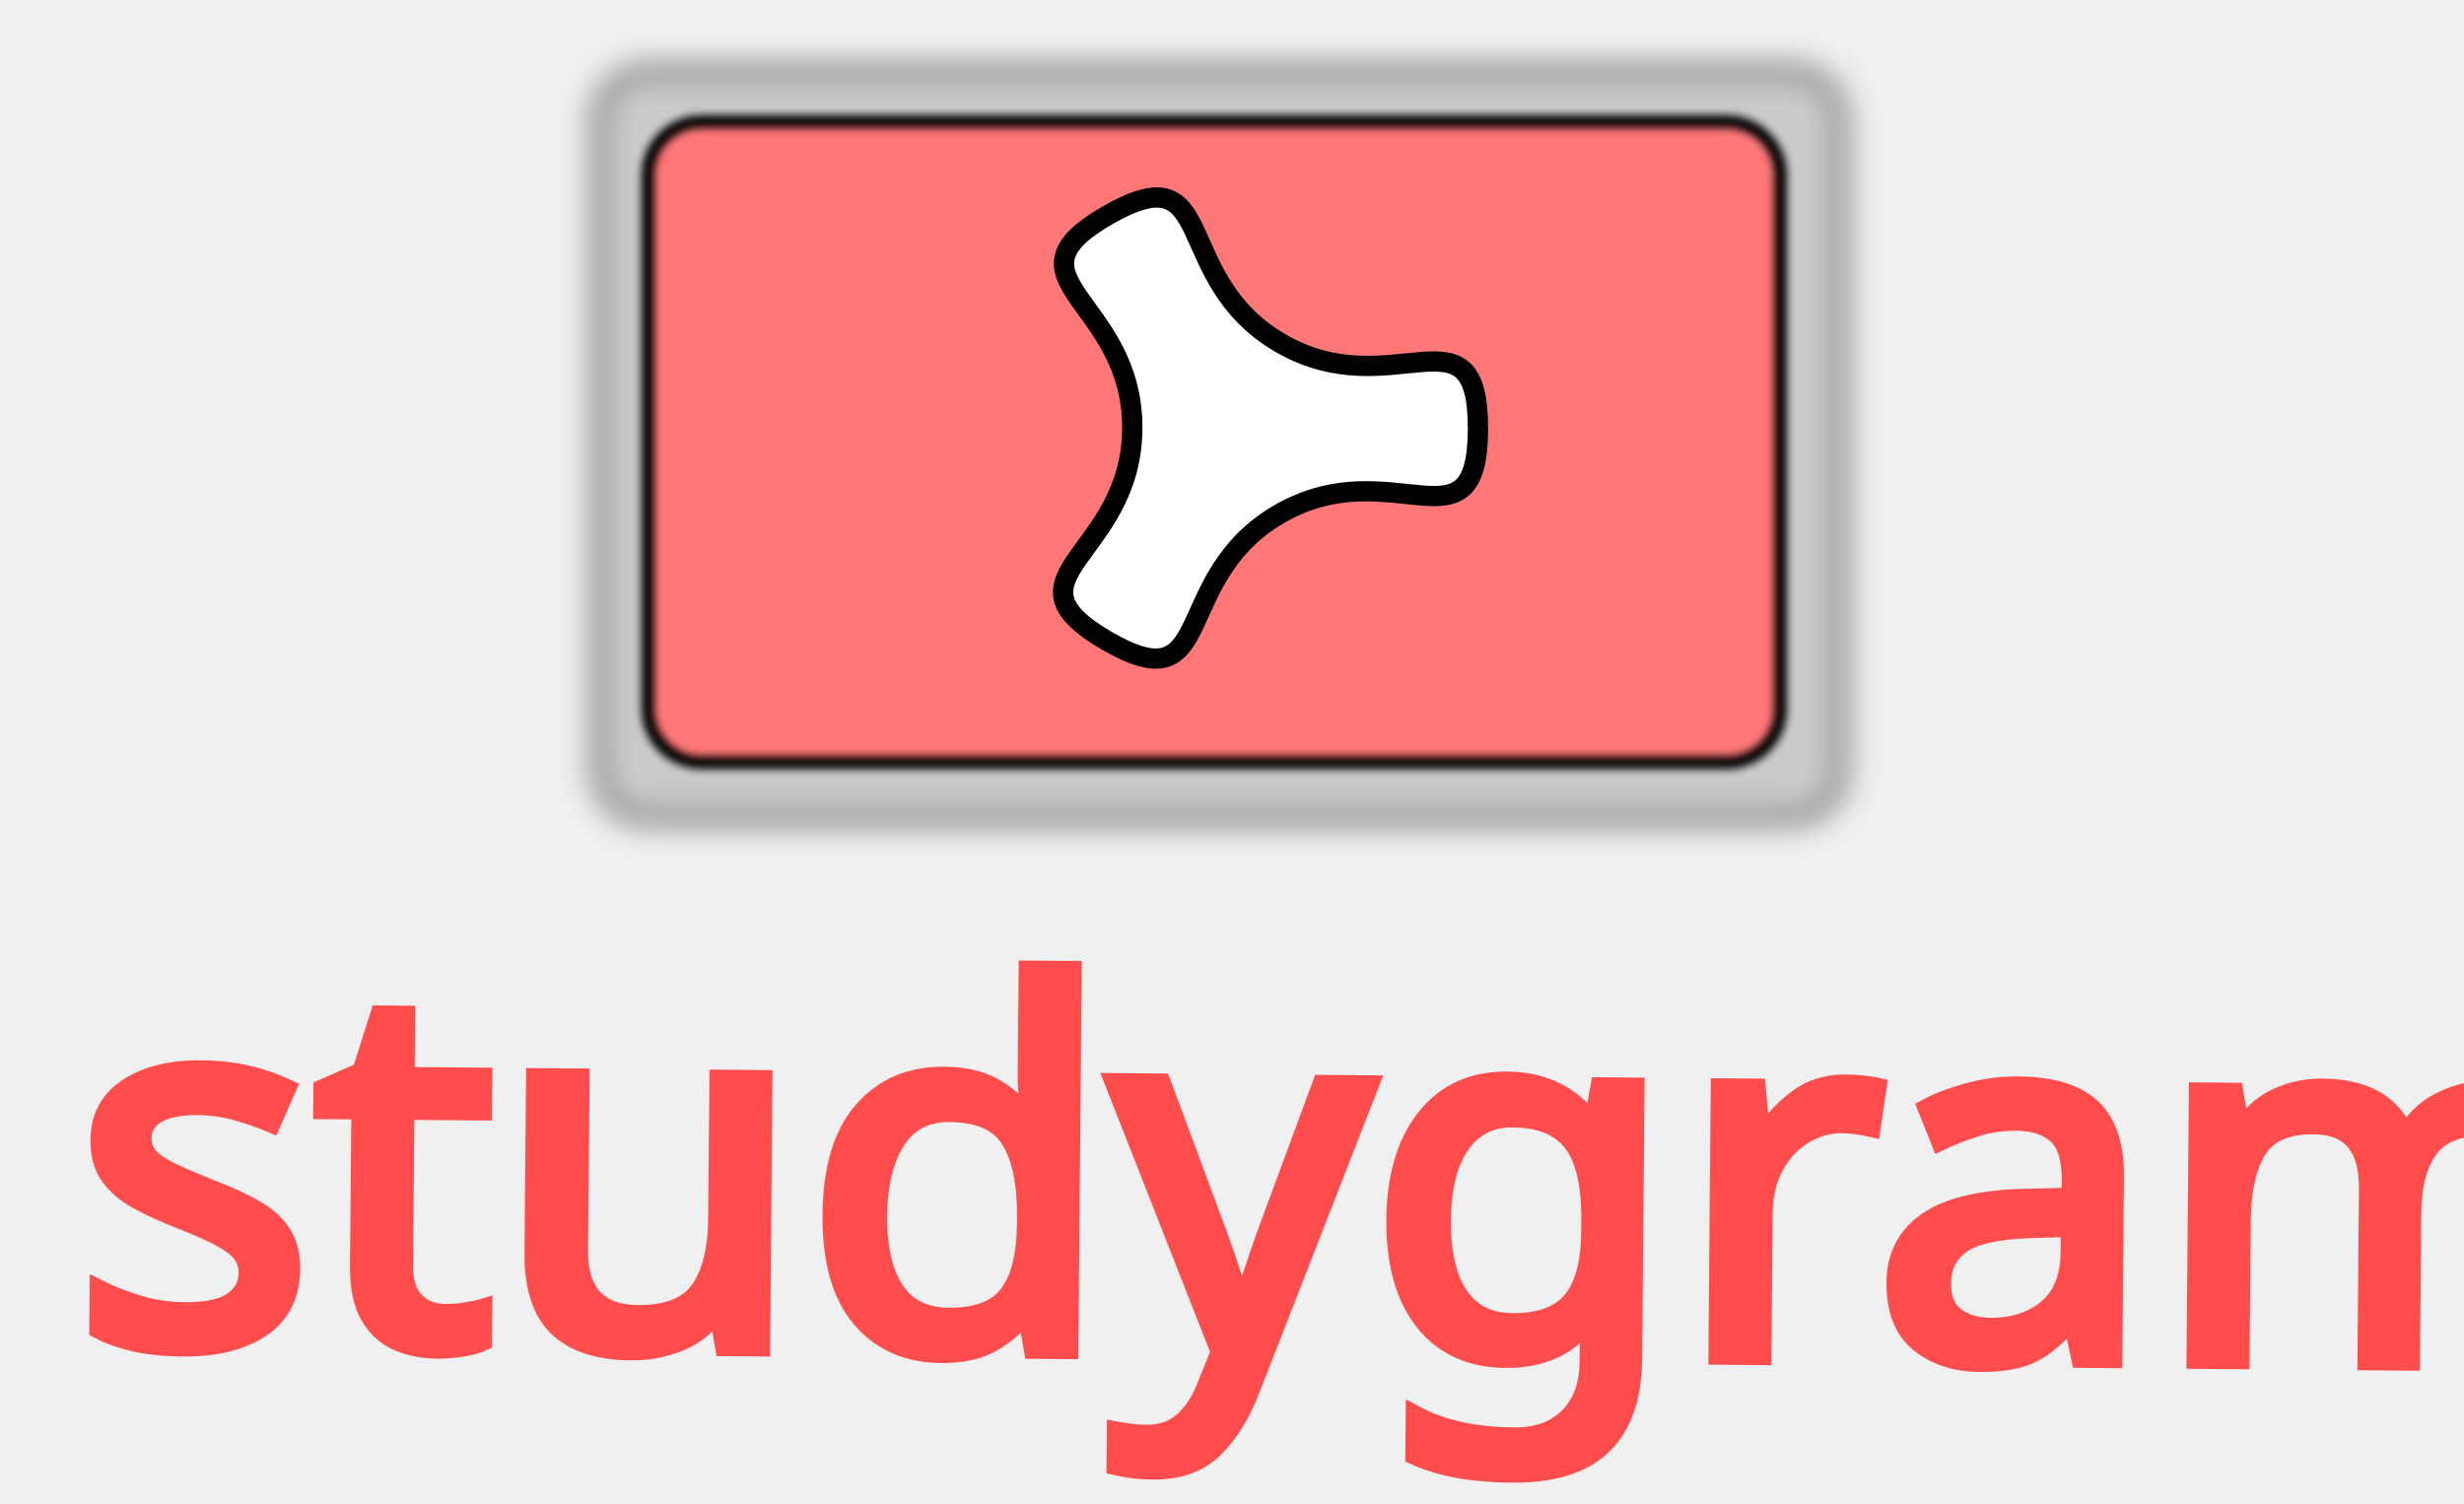
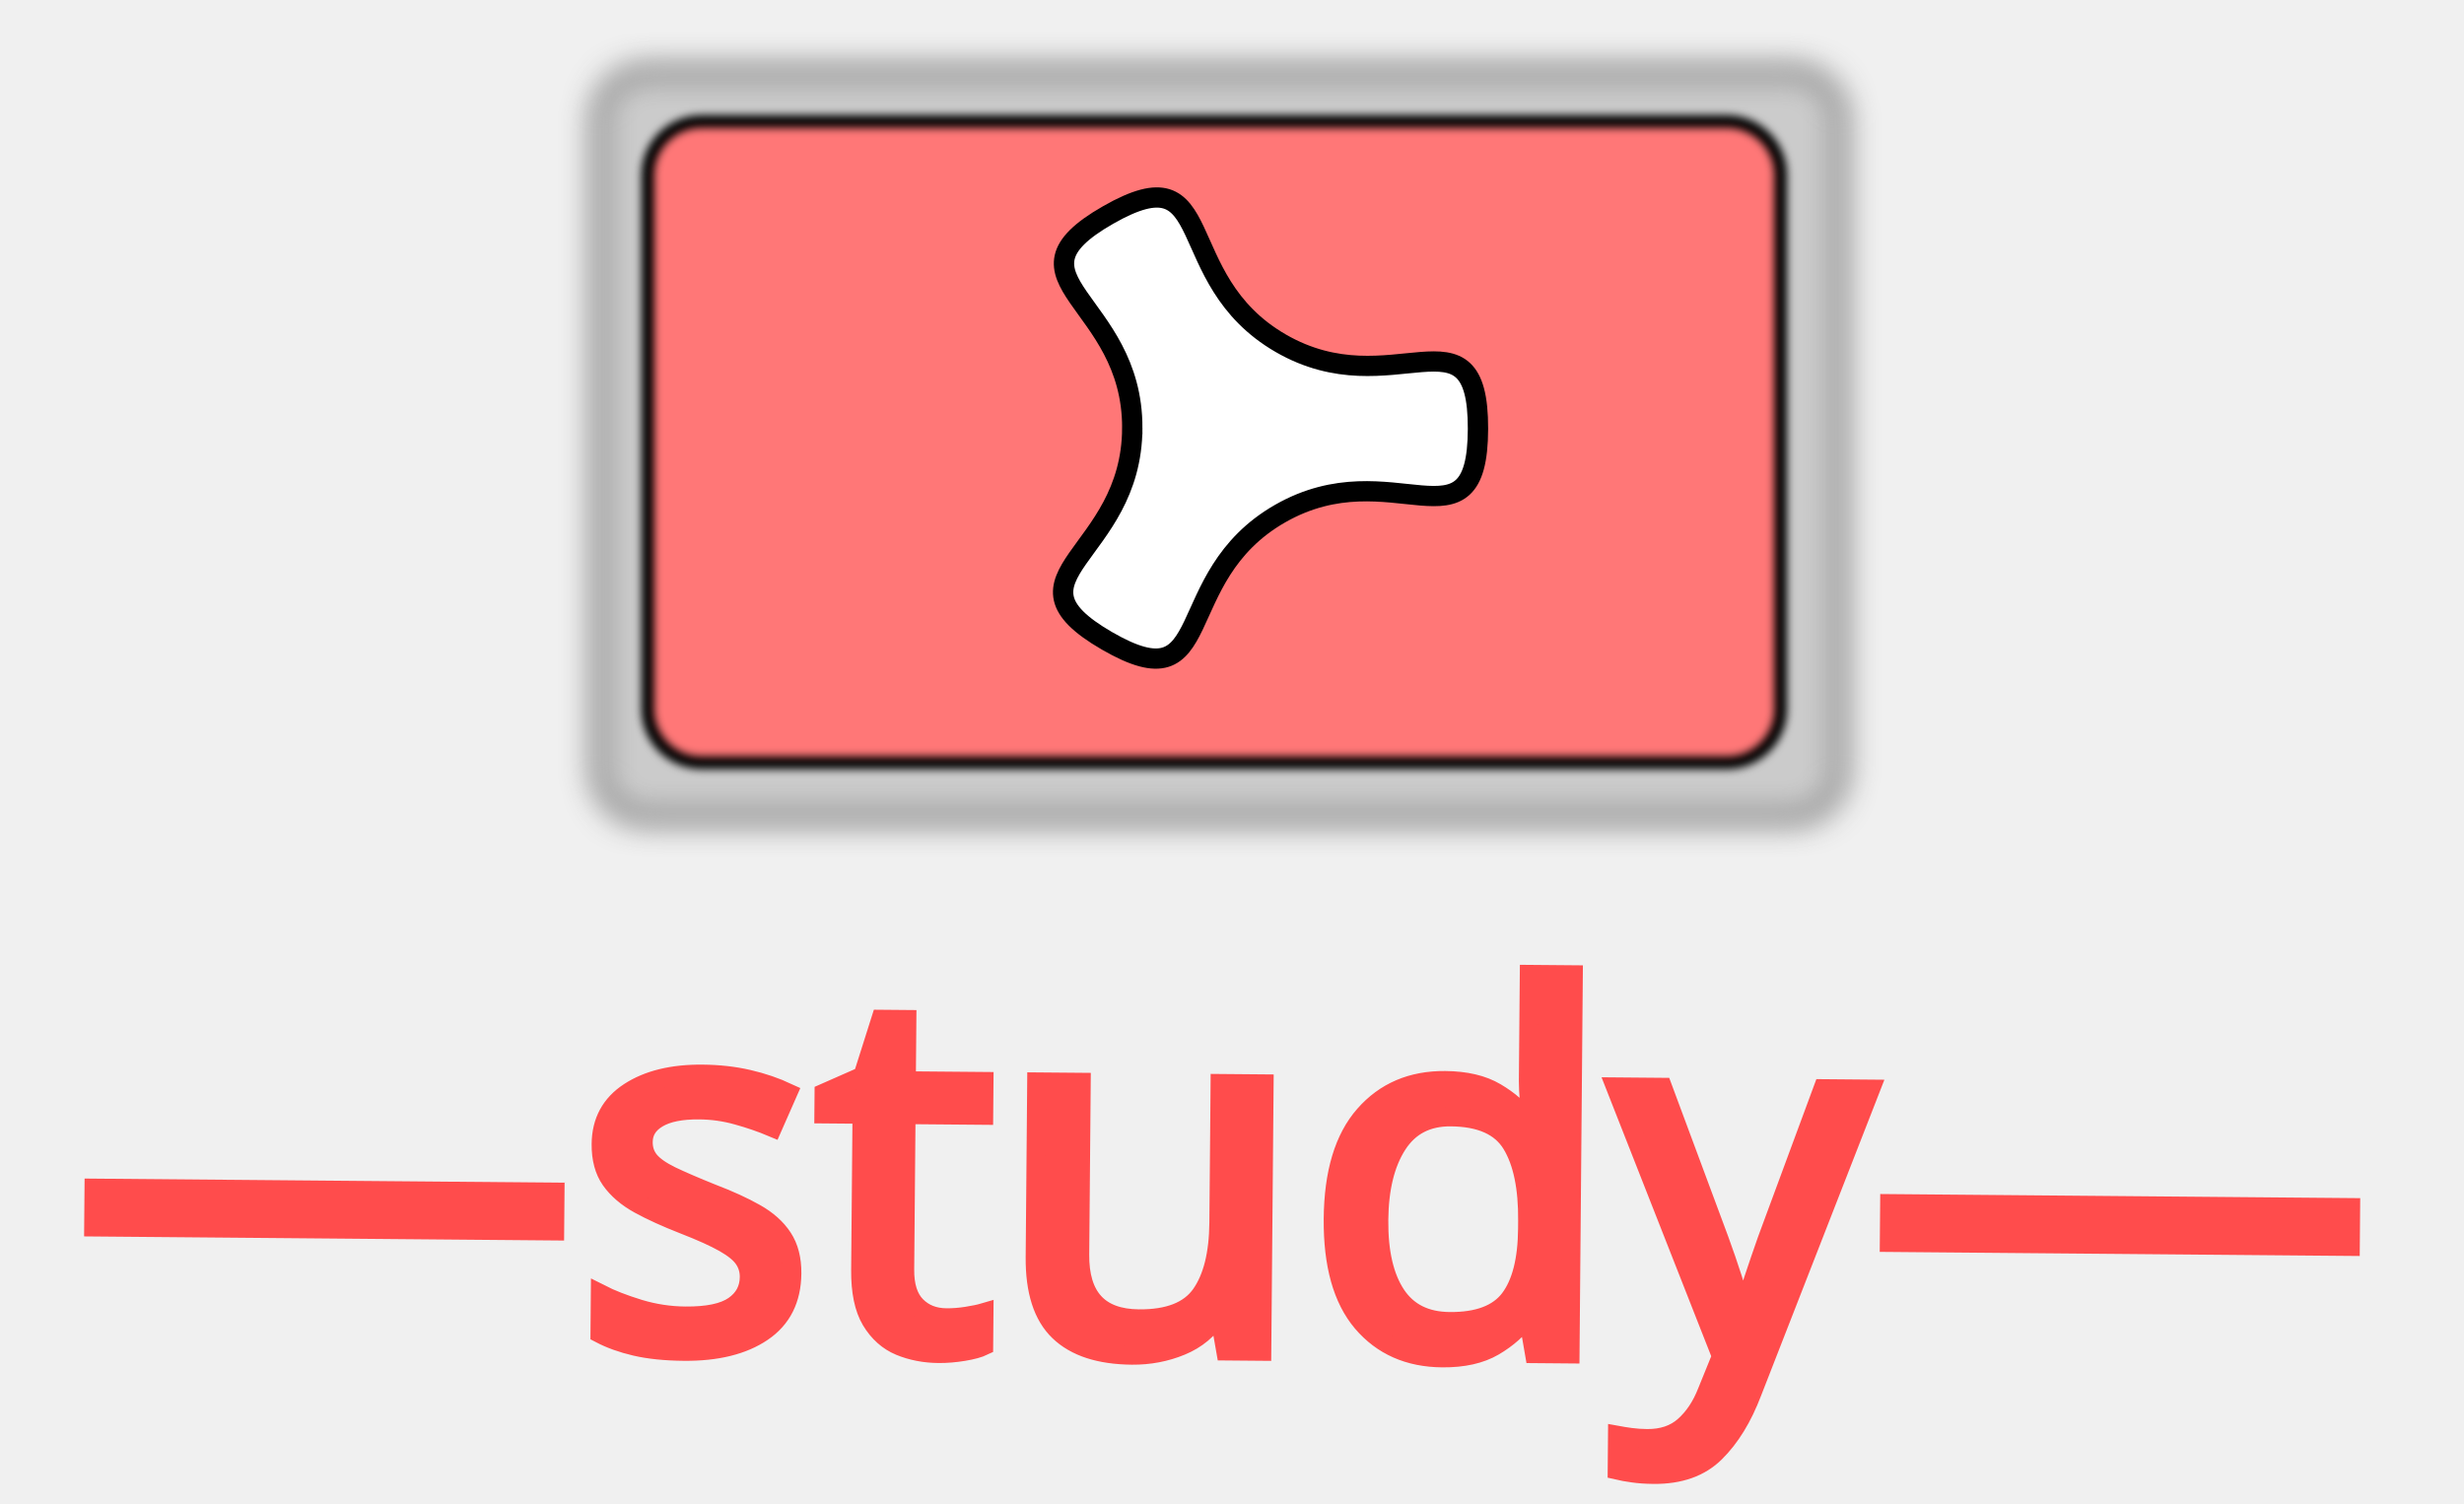
<svg xmlns="http://www.w3.org/2000/svg" width="390.461" height="238.256" id="svg2" version="1.1">
  <defs id="defs4">
    <filter id="filter4183" color-interpolation-filters="sRGB">
      <feGaussianBlur stdDeviation="0.387" id="feGaussianBlur4185" />
    </filter>
    <filter id="filter4272" color-interpolation-filters="sRGB">
      <feGaussianBlur stdDeviation="1.184" id="feGaussianBlur4274" />
    </filter>
    <filter id="filter4276" color-interpolation-filters="sRGB">
      <feGaussianBlur stdDeviation="0.351" id="feGaussianBlur4278" />
    </filter>
  </defs>
  <g id="layer1" transform="translate(-133.484,-295.6104)">
    <rect style="fill:#cbcbcb;fill-opacity:1;fill-rule:evenodd;stroke:#000000;stroke-width:0.5;stroke-miterlimit:4;stroke-opacity:1;stroke-dasharray:none;filter:url(#filter4272)" id="rect3009" width="98.409" height="59.474" x="183.237" y="219.049" ry="3.837" transform="matrix(2.003667,0,0,1.995274,-138.9866,-130.3101)" />
    <text xml:space="preserve" style="font-size:79.253px;font-style:normal;font-variant:normal;font-weight:normal;font-stretch:normal;text-align:start;line-height:125%;letter-spacing:0px;word-spacing:0px;text-anchor:start;fill:#ff4c4c;fill-opacity:1;stroke:#ff4c4c;stroke-width:2.999;stroke-miterlimit:4;stroke-opacity:1;stroke-dasharray:none;font-family:Gill Sans MT;-inkscape-font-specification:Gill Sans MT" x="149.084" y="507.928" id="text2985" transform="matrix(1.002063,0.00863243,-0.00866874,0.997866,0,0)">
-       <tspan id="tspan2987" x="149.084" y="507.928" style="fill:#ff4c4c;fill-opacity:1;stroke:#ff4c4c;stroke-width:2.999;stroke-miterlimit:4;stroke-opacity:1;stroke-dasharray:none">studygram</tspan>
+       <tspan id="tspan2987" x="149.084" y="507.928" style="fill:#ff4c4c;fill-opacity:1;stroke:#ff4c4c;stroke-width:2.999;stroke-miterlimit:4;stroke-opacity:1;stroke-dasharray:none">—study—</tspan>
    </text>
    <rect style="fill:#ff7777;fill-opacity:1;fill-rule:evenodd;stroke:#000000;stroke-width:1;stroke-linecap:butt;stroke-linejoin:miter;stroke-miterlimit:4;stroke-opacity:1;stroke-dasharray:none;stroke-dashoffset:0;filter:url(#filter4276)" id="rect4206" width="89.593" height="50.932" x="187.221" y="223.115" ry="4.251" transform="matrix(2.003667,0,0,1.995274,-138.9866,-130.3101)" />
    <path style="fill:#ffffff;fill-opacity:1;fill-rule:evenodd;stroke:#000000;stroke-width:3.366;stroke-miterlimit:4;stroke-opacity:1;stroke-dasharray:none" id="path4210" d="m -63.236,34.839 c -19.022,9.775 -11.648,31.406 -29.625,19.821 -17.976,-11.586 4.769,-13.806 5.815,-35.166 1.045,-21.361 -21.375,-25.791 -2.353,-35.566 19.022,-9.775 9.571,11.033 27.548,22.619 17.976,11.586 33.023,-5.615 31.978,15.745 -1.045,21.361 -14.341,2.773 -33.362,12.548 z" transform="matrix(-0.4396577,0.8465082,-0.850069,-0.4378161,314.7256,432.2147)" />
  </g>
</svg>
